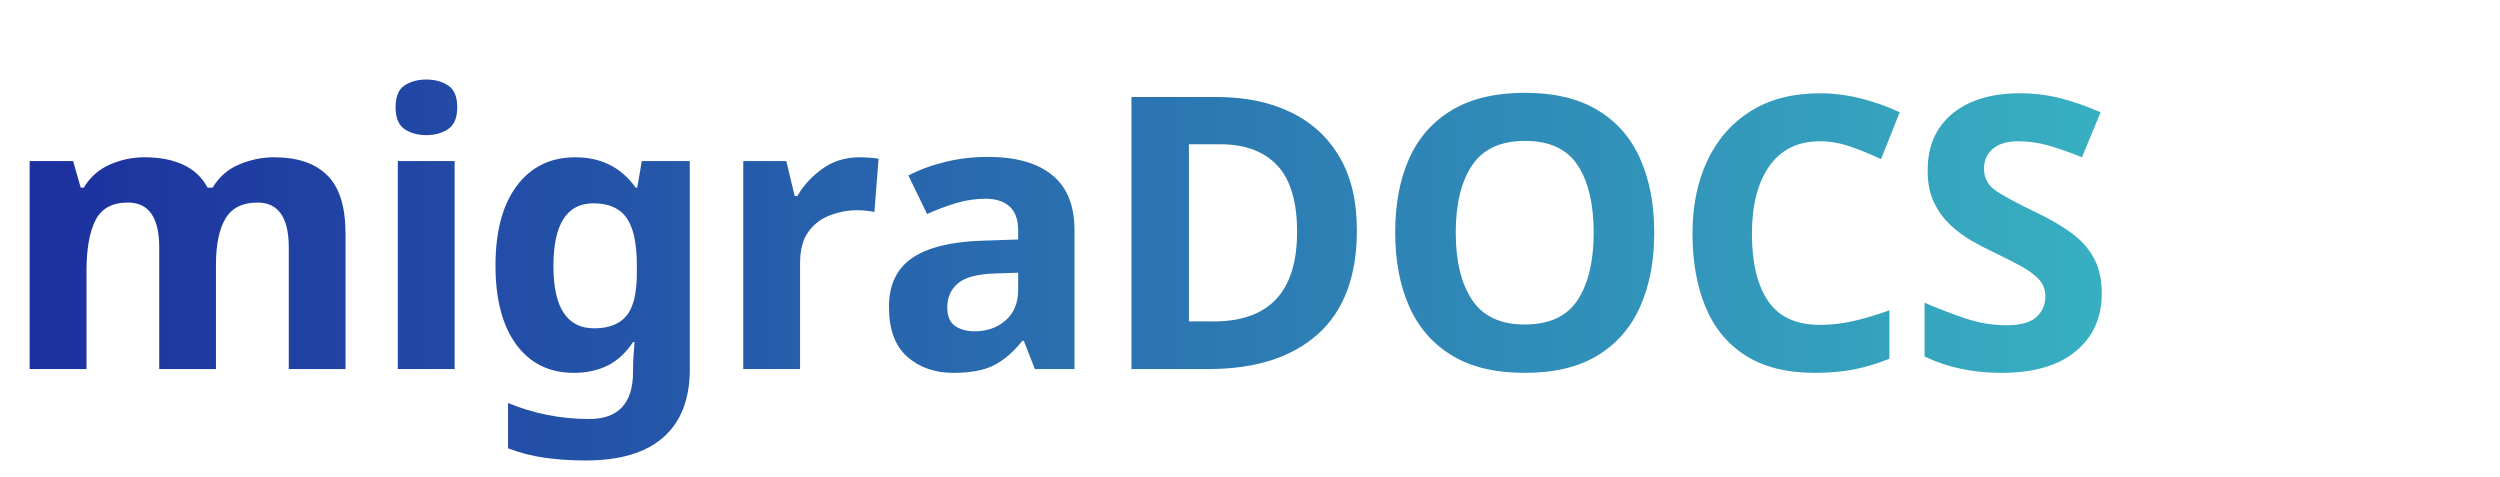
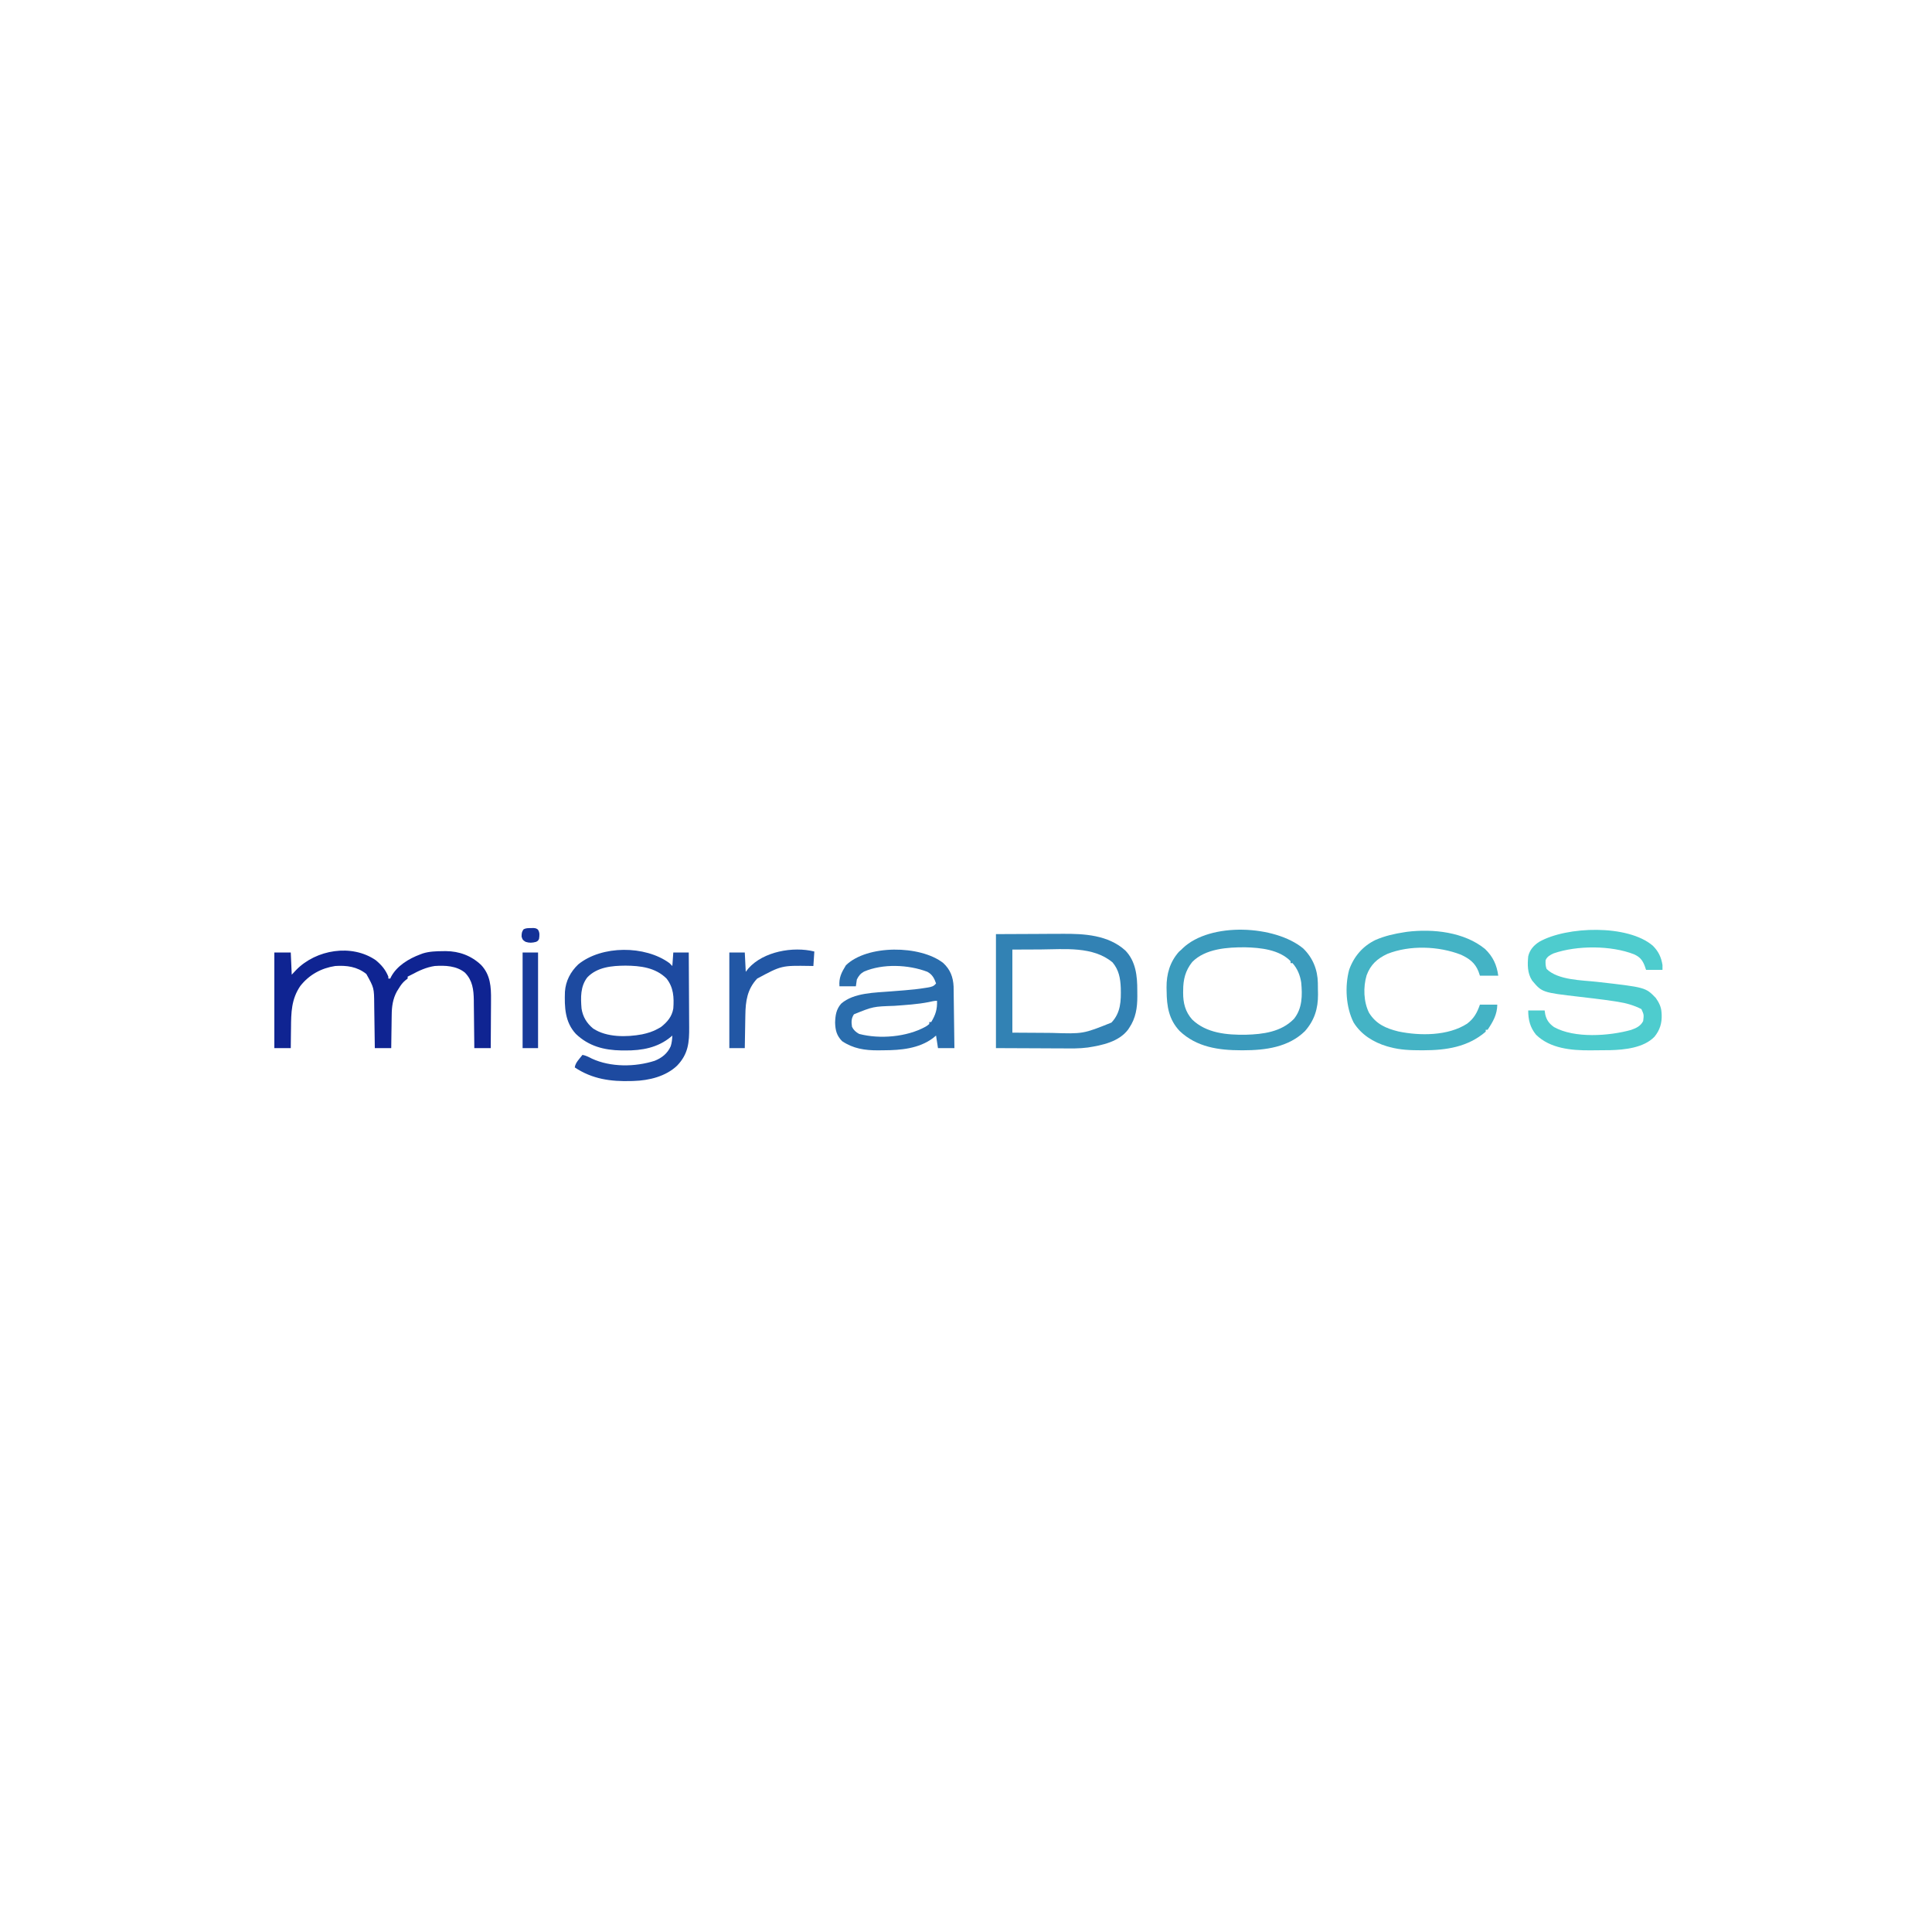
- <svg xmlns="http://www.w3.org/2000/svg" viewBox="0 0 420 80" fill="none">
-   <defs>
-     <linearGradient id="g" x1="0" y1="0" x2="420" y2="0" gradientUnits="userSpaceOnUse">
-       <stop offset="0%" stop-color="#1c2e9e" />
-       <stop offset="100%" stop-color="#3dc8c8" />
-     </linearGradient>
-   </defs>
-   <text x="0" y="62" font-family="'Nunito', 'Poppins', system-ui, sans-serif" font-weight="700" font-size="64" letter-spacing="-1" fill="url(#g)">migraDOCS</text>
+ <svg xmlns="http://www.w3.org/2000/svg" version="1.1" width="2000" height="2000">
+   <path d="M0 0 C0.99 0.99 1.98 1.98 3 3 C3.33 -1.62 3.66 -6.24 4 -11 C9.28 -11 14.56 -11 20 -11 C20.093 1.327 20.164 13.654 20.207 25.981 C20.228 31.705 20.256 37.43 20.302 43.155 C20.345 48.685 20.369 54.216 20.38 59.747 C20.387 61.851 20.401 63.954 20.423 66.058 C20.582 82.133 19.527 94.026 8 106.094 C-3.718 117.309 -21.09 121.546 -37 122 C-38.164 122.039 -38.164 122.039 -39.352 122.078 C-60.746 122.708 -79.82 120.12 -98 108 C-97.397 104.295 -95.775 102.14 -93.438 99.25 C-92.797 98.451 -92.156 97.652 -91.496 96.828 C-91.002 96.225 -90.509 95.622 -90 95 C-86.415 95.698 -83.548 97.21 -80.312 98.875 C-60.791 107.898 -35.521 107.632 -15.266 101.121 C-7.814 98.133 -2.056 93.559 1.289 86.168 C2.488 82.51 2.823 78.83 3 75 C2.49 75.447 1.979 75.895 1.453 76.355 C-12.121 87.643 -28.554 90.577 -45.812 90.438 C-47.789 90.426 -47.789 90.426 -49.806 90.415 C-67.72 90.112 -83.593 86.018 -96.875 73.289 C-108.24 61.046 -108.717 45.521 -108.179 29.655 C-107.428 18.524 -102.392 8.947 -94.375 1.312 C-69.951 -18.558 -25.173 -18.442 0 0 Z M-84.938 14.688 C-92.257 24.026 -91.91 35.661 -91 47 C-89.714 55.508 -85.604 62.307 -78.938 67.75 C-64.912 77.038 -44.239 76.726 -28.312 73.75 C-22.479 72.499 -17.206 70.929 -12 68 C-10.969 67.422 -9.938 66.845 -8.875 66.25 C-2.272 61.082 2.614 55.441 4 47 C4.825 35.534 4.301 25.253 -3 16 C-14.425 4.575 -30.124 2.735 -45.562 2.625 C-59.605 2.725 -74.632 4.039 -84.938 14.688 Z " fill="#1D4AA0" transform="translate(693,997)" />
+   <path d="M0 0 C5.827 5.815 8.709 11.883 10 20 C10 21.65 10 23.3 10 25 C4.39 25 -1.22 25 -7 25 C-7.536 23.453 -8.072 21.906 -8.625 20.312 C-11.017 14.444 -13.747 11.481 -19.445 8.887 C-43.174 -0.409 -78.483 -0.449 -102.73 7.945 C-106.318 9.605 -109.49 11.276 -111 15 C-111.181 18.167 -111.094 21.011 -110 24 C-98.216 35.806 -73.106 35.662 -57.549 37.427 C-7.557 43.105 -7.557 43.105 3 54 C6.309 58.657 8.647 63.233 9 69 C9.05 69.75 9.101 70.5 9.152 71.273 C9.495 80.173 7.357 87.266 1.715 94.219 C-9.347 105.709 -29.109 107.753 -44.282 108.128 C-48.492 108.205 -52.7 108.231 -56.91 108.24 C-59.532 108.25 -62.154 108.281 -64.775 108.312 C-84.209 108.434 -106.232 106.503 -120.883 92.156 C-127.089 84.547 -129 76.681 -129 67 C-123.39 67 -117.78 67 -112 67 C-111.794 68.341 -111.588 69.681 -111.375 71.062 C-110.033 76.988 -107.222 80.717 -102.285 84.215 C-81.156 96.053 -45.167 93.503 -22.562 87.188 C-17.314 85.37 -12.596 83.192 -10 78 C-9.193 71.41 -9.193 71.41 -11.812 65.625 C-19.578 61.666 -27.605 59.382 -36.188 58.062 C-37.174 57.903 -38.161 57.743 -39.178 57.578 C-46.056 56.504 -52.95 55.617 -59.859 54.777 C-60.727 54.671 -61.595 54.566 -62.488 54.457 C-66.824 53.93 -71.16 53.417 -75.499 52.926 C-114.629 48.379 -114.629 48.379 -125 36 C-129.903 28.383 -129.829 19.781 -129 11 C-127.429 4.23 -123.275 -0.365 -117.562 -4.062 C-89.017 -20.197 -25.893 -22.201 0 0 Z " fill="#4ECCCE" transform="translate(1711,979)" />
+   <path d="M0 0 C5.938 4.918 10.111 9.84 13 17 C13 17.66 13 18.32 13 19 C13.66 19 14.32 19 15 19 C15.269 18.417 15.539 17.835 15.816 17.234 C21.868 5.809 34.247 -1.624 46 -6 C46.842 -6.32 47.684 -6.639 48.551 -6.969 C55.477 -9.134 62.365 -9.308 69.562 -9.375 C70.52 -9.389 71.477 -9.403 72.464 -9.417 C86.373 -9.326 98.884 -4.683 109.027 4.906 C118.768 15.245 119.451 27.665 119.293 41.293 C119.287 42.735 119.283 44.176 119.28 45.618 C119.269 49.374 119.239 53.13 119.206 56.887 C119.175 60.735 119.162 64.583 119.146 68.432 C119.115 75.955 119.062 83.477 119 91 C113.39 91 107.78 91 102 91 C101.978 88.36 101.978 88.36 101.956 85.667 C101.904 79.811 101.839 73.956 101.764 68.101 C101.72 64.555 101.681 61.01 101.654 57.465 C101.622 53.376 101.567 49.288 101.512 45.199 C101.502 43.316 101.502 43.316 101.492 41.394 C101.311 30.422 100.182 20.966 92.312 12.879 C83.54 5.751 71.837 5.28 61 6 C52.184 7.346 44.789 10.789 37 15 C35.669 15.672 34.337 16.341 33 17 C33 17.66 33 18.32 33 19 C32.26 19.575 31.52 20.15 30.758 20.742 C27.666 23.273 25.963 25.728 23.875 29.125 C23.212 30.179 22.55 31.234 21.867 32.32 C17.615 40.093 16.548 48.083 16.488 56.82 C16.461 58.297 16.461 58.297 16.434 59.804 C16.38 62.911 16.346 66.018 16.312 69.125 C16.279 71.247 16.245 73.37 16.209 75.492 C16.125 80.661 16.058 85.83 16 91 C10.39 91 4.78 91 -1 91 C-1.03 88.595 -1.03 88.595 -1.06 86.142 C-1.137 80.148 -1.225 74.154 -1.317 68.161 C-1.355 65.575 -1.39 62.989 -1.422 60.404 C-1.468 56.67 -1.526 52.937 -1.586 49.203 C-1.597 48.062 -1.609 46.921 -1.621 45.745 C-1.755 28.683 -1.755 28.683 -9.758 14.285 C-19.272 6.655 -30.084 5.217 -42 6 C-56.481 8.208 -68.914 15.065 -78.035 26.566 C-87.462 40.317 -87.636 54.253 -87.75 70.312 C-87.778 72.325 -87.808 74.337 -87.84 76.35 C-87.913 81.233 -87.963 86.116 -88 91 C-93.61 91 -99.22 91 -105 91 C-105 58.33 -105 25.66 -105 -8 C-99.39 -8 -93.78 -8 -88 -8 C-87.67 -0.41 -87.34 7.18 -87 15 C-84.68 12.525 -84.68 12.525 -82.312 10 C-61.715 -11.012 -24.952 -17.183 0 0 Z " fill="#0F2492" transform="translate(389,994)" />
+   <path d="M0 0 C13.943 -0.062 27.885 -0.124 42.25 -0.188 C46.61 -0.215 50.97 -0.242 55.462 -0.27 C60.894 -0.284 60.894 -0.284 63.458 -0.286 C65.203 -0.291 66.948 -0.301 68.693 -0.317 C91.474 -0.508 116.279 0.895 134 17 C144.825 28.256 146.364 43.433 146.316 58.34 C146.313 60.365 146.336 62.389 146.361 64.414 C146.367 76.371 144.765 86.95 138 97 C137.593 97.615 137.185 98.23 136.766 98.863 C127.245 111.492 109.851 115.093 95.111 117.374 C86.296 118.573 77.431 118.369 68.555 118.293 C66.786 118.289 65.017 118.285 63.248 118.284 C56.79 118.268 50.333 118.226 43.875 118.188 C29.396 118.126 14.918 118.064 0 118 C0 79.06 0 40.12 0 0 Z M17 16 C17 44.38 17 72.76 17 102 C27.292 102.062 37.584 102.124 48.188 102.188 C51.39 102.215 54.592 102.242 57.891 102.27 C90.284 103.315 90.284 103.315 119.562 91.562 C129.273 81.354 129.548 69.131 129.223 55.73 C128.831 45.754 127.284 37.118 120.75 29.312 C100.575 12.347 70.929 15.726 46.312 15.875 C31.803 15.937 31.803 15.937 17 16 Z " fill="#3282B4" transform="translate(1031,967)" />
+   <path d="M0 0 C9.979 9.731 14.933 21.994 15.176 35.781 C15.199 37.743 15.221 39.706 15.233 41.668 C15.25 43.654 15.294 45.64 15.338 47.625 C15.433 62.326 11.604 74.473 1.824 85.59 C-15.148 102.276 -39.132 105.416 -61.875 105.438 C-62.614 105.439 -63.353 105.44 -64.114 105.441 C-87.39 105.419 -110.249 102.234 -127.84 85.535 C-139.093 73.649 -141.256 59.961 -141.375 44.188 C-141.404 42.936 -141.433 41.684 -141.463 40.395 C-141.557 26.47 -137.977 13.989 -128.625 3.438 C-127.779 2.695 -126.934 1.952 -126.062 1.188 C-125.609 0.731 -125.155 0.275 -124.688 -0.195 C-96.082 -27.514 -29.16 -24.11 0 0 Z M-114.879 14.035 C-122.024 23.043 -124.241 32.182 -124.25 43.438 C-124.262 44.246 -124.274 45.054 -124.287 45.887 C-124.313 56.482 -122.097 65.534 -114.934 73.578 C-100.256 87.808 -78.909 89.631 -59.383 89.34 C-41.441 88.843 -22.843 86.46 -9.688 73.062 C-0.804 62.165 -0.792 48.621 -2.062 35.188 C-3.251 27.594 -5.965 20.956 -11.062 15.188 C-11.723 15.188 -12.383 15.188 -13.062 15.188 C-13.062 14.527 -13.062 13.867 -13.062 13.188 C-24.655 1.244 -44.173 -0.815 -59.953 -1.166 C-78.199 -1.293 -101.247 0.168 -114.879 14.035 Z " fill="#3B9BBD" transform="translate(1349.062,981.8125)" />
+   <path d="M0 0 C7.343 6.765 10.312 14.534 10.791 24.417 C10.814 26.183 10.814 26.183 10.838 27.984 C10.848 28.638 10.858 29.293 10.868 29.967 C10.899 32.109 10.924 34.252 10.949 36.395 C10.97 37.888 10.991 39.382 11.012 40.875 C11.067 44.791 11.117 48.707 11.165 52.623 C11.215 56.625 11.271 60.627 11.326 64.629 C11.433 72.47 11.534 80.311 11.633 88.152 C6.023 88.152 0.413 88.152 -5.367 88.152 C-6.027 83.862 -6.687 79.572 -7.367 75.152 C-8.44 76.039 -9.512 76.926 -10.617 77.84 C-25.146 88.667 -43.923 90.342 -61.446 90.393 C-63.467 90.402 -65.487 90.433 -67.508 90.465 C-81.131 90.518 -93.193 88.654 -104.617 80.965 C-110.269 75.185 -111.624 69.743 -111.867 61.715 C-111.616 54.117 -110.713 47.961 -105.59 42.129 C-92.568 30.634 -70.229 30.78 -53.766 29.406 C-53.009 29.343 -52.253 29.28 -51.473 29.215 C-47.714 28.904 -43.953 28.606 -40.191 28.33 C-32.735 27.762 -25.36 26.966 -17.98 25.746 C-17.261 25.634 -16.542 25.522 -15.801 25.407 C-12.133 24.759 -9.63 24.246 -7.367 21.152 C-9.248 15.823 -11.243 11.952 -16.367 9.152 C-35.941 1.67 -62.484 0.534 -81.992 8.965 C-85.615 11.013 -87.519 13.381 -89.367 17.152 C-89.697 19.462 -90.027 21.772 -90.367 24.152 C-95.977 24.152 -101.587 24.152 -107.367 24.152 C-108.087 15.226 -105.267 9.877 -100.68 2.402 C-78.639 -19.042 -23.782 -18.563 0 0 Z M-15.051 40.527 C-26.741 42.82 -38.601 43.484 -50.461 44.382 C-72.5 45.112 -72.5 45.112 -92.367 53.152 C-95.203 57.405 -95.128 61.16 -94.367 66.152 C-92.686 69.564 -90.331 71.619 -86.992 73.465 C-65.686 79.045 -37.629 76.698 -18.305 66.012 C-16.466 64.919 -16.466 64.919 -14.367 63.152 C-14.367 62.492 -14.367 61.832 -14.367 61.152 C-13.707 61.152 -13.047 61.152 -12.367 61.152 C-7.874 53.664 -6.016 47.922 -6.367 39.152 C-9.35 39.152 -12.131 39.921 -15.051 40.527 Z " fill="#2A6DAD" transform="translate(976.3672,996.8477)" />
+   <path d="M0 0 C8.259 7.988 12.055 16.321 13.668 27.613 C7.398 27.613 1.128 27.613 -5.332 27.613 C-5.848 26.108 -6.363 24.602 -6.895 23.051 C-10.502 14.2 -16.353 9.977 -24.871 5.965 C-47.967 -3.055 -77.852 -4.162 -101.082 5.051 C-111.647 9.963 -118.512 16.203 -122.605 27.219 C-126.259 39.259 -125.804 54.859 -120.043 66.137 C-112.882 77.664 -102.675 82.187 -89.77 85.363 C-67.537 90.031 -38.231 90.08 -18.551 77.301 C-11.453 71.903 -8.225 65.946 -5.332 57.613 C0.608 57.613 6.548 57.613 12.668 57.613 C12.515 67.851 8.266 75.217 2.668 83.613 C2.008 83.613 1.348 83.613 0.668 83.613 C0.668 84.273 0.668 84.933 0.668 85.613 C-17.779 101.5 -40.216 104.842 -63.77 104.863 C-64.531 104.864 -65.293 104.865 -66.077 104.866 C-77.097 104.856 -87.637 104.525 -98.332 101.613 C-99.415 101.323 -100.498 101.033 -101.613 100.734 C-115.609 96.511 -128.249 88.71 -136.086 76.078 C-144.116 60.195 -145.27 38.628 -140.707 21.551 C-135.761 7.696 -126.647 -2.964 -113.332 -9.387 C-103.583 -13.585 -93.761 -15.798 -83.332 -17.387 C-82.462 -17.519 -81.592 -17.652 -80.695 -17.789 C-53.976 -21.101 -21.51 -17.617 0 0 Z " fill="#44B3C5" transform="translate(1537.332,982.3867)" />
+   <path d="M0 0 C-0.33 4.95 -0.66 9.9 -1 15 C-2.163 14.977 -3.325 14.954 -4.523 14.93 C-33.924 14.471 -33.924 14.471 -59.129 28.004 C-69.419 38.9 -71.233 51.363 -71.414 65.918 C-71.433 66.901 -71.453 67.884 -71.473 68.898 C-71.532 71.994 -71.579 75.091 -71.625 78.188 C-71.663 80.305 -71.702 82.423 -71.742 84.541 C-71.837 89.694 -71.922 94.847 -72 100 C-77.28 100 -82.56 100 -88 100 C-88 67.33 -88 34.66 -88 1 C-82.72 1 -77.44 1 -72 1 C-71.67 7.6 -71.34 14.2 -71 21 C-70.072 19.824 -69.144 18.649 -68.188 17.438 C-52.798 0.017 -22.057 -5.514 0 0 Z " fill="#2257A5" transform="translate(843,985)" />
+   <path d="M0 0 C5.28 0 10.56 0 16 0 C16 32.67 16 65.34 16 99 C10.72 99 5.44 99 0 99 C0 66.33 0 33.66 0 0 Z " fill="#173A9A" transform="translate(541,986)" />
+   <path d="M0 0 C1.452 -0.039 1.452 -0.039 2.934 -0.078 C5.562 0.25 5.562 0.25 7.387 1.516 C9.457 4.57 9.088 7.707 8.562 11.25 C7.5 13.188 7.5 13.188 5.562 14.25 C1.632 15.308 -1.466 15.532 -5.312 14.25 C-8.438 12.25 -8.438 12.25 -9.5 8.812 C-9.442 5.488 -9.369 3.893 -7.438 1.25 C-4.857 -0.04 -2.88 0.046 0 0 Z " fill="#143197" transform="translate(549.4375,960.75)" />
</svg>
